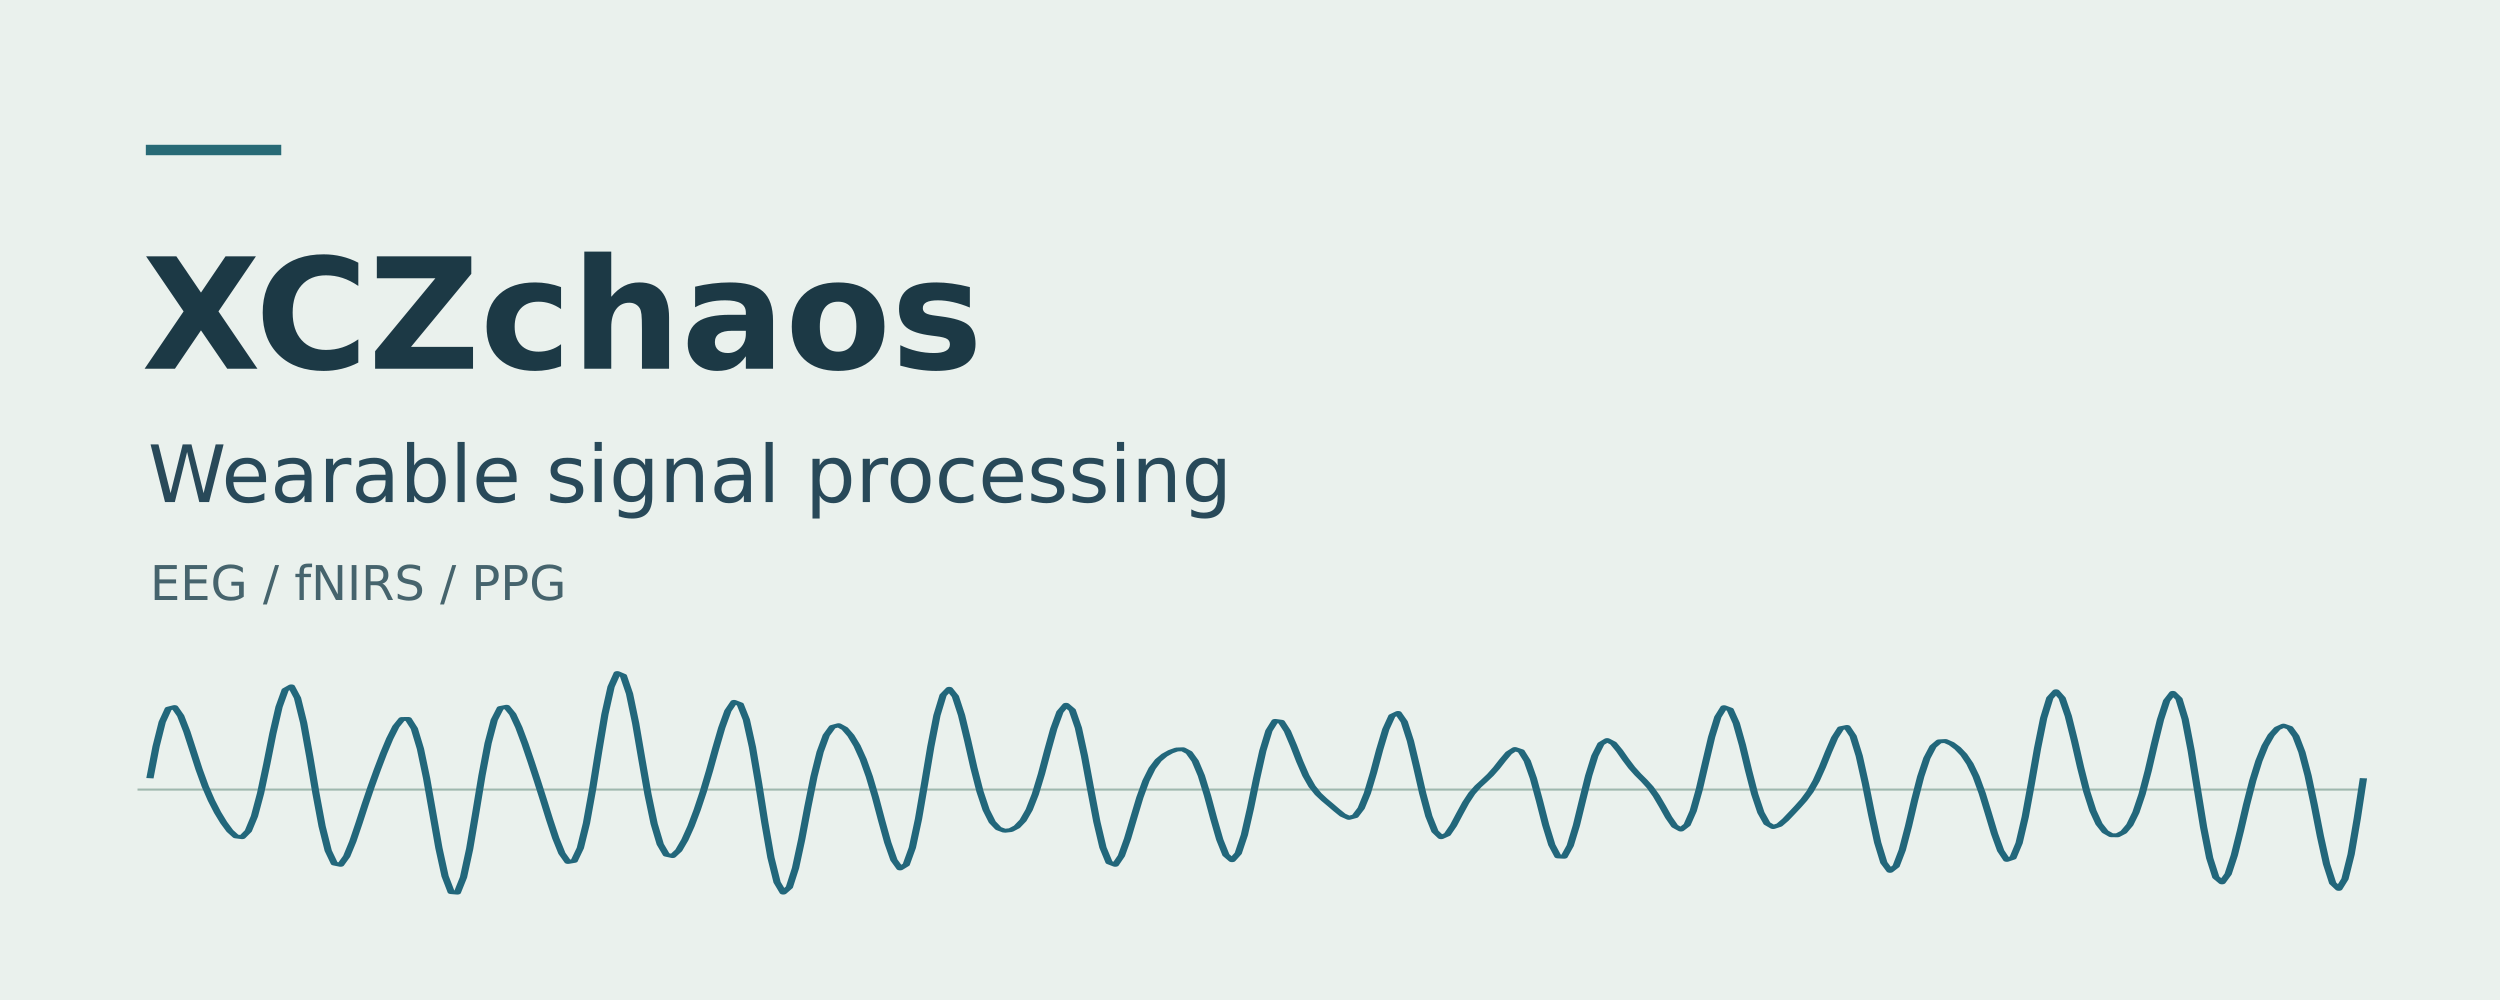
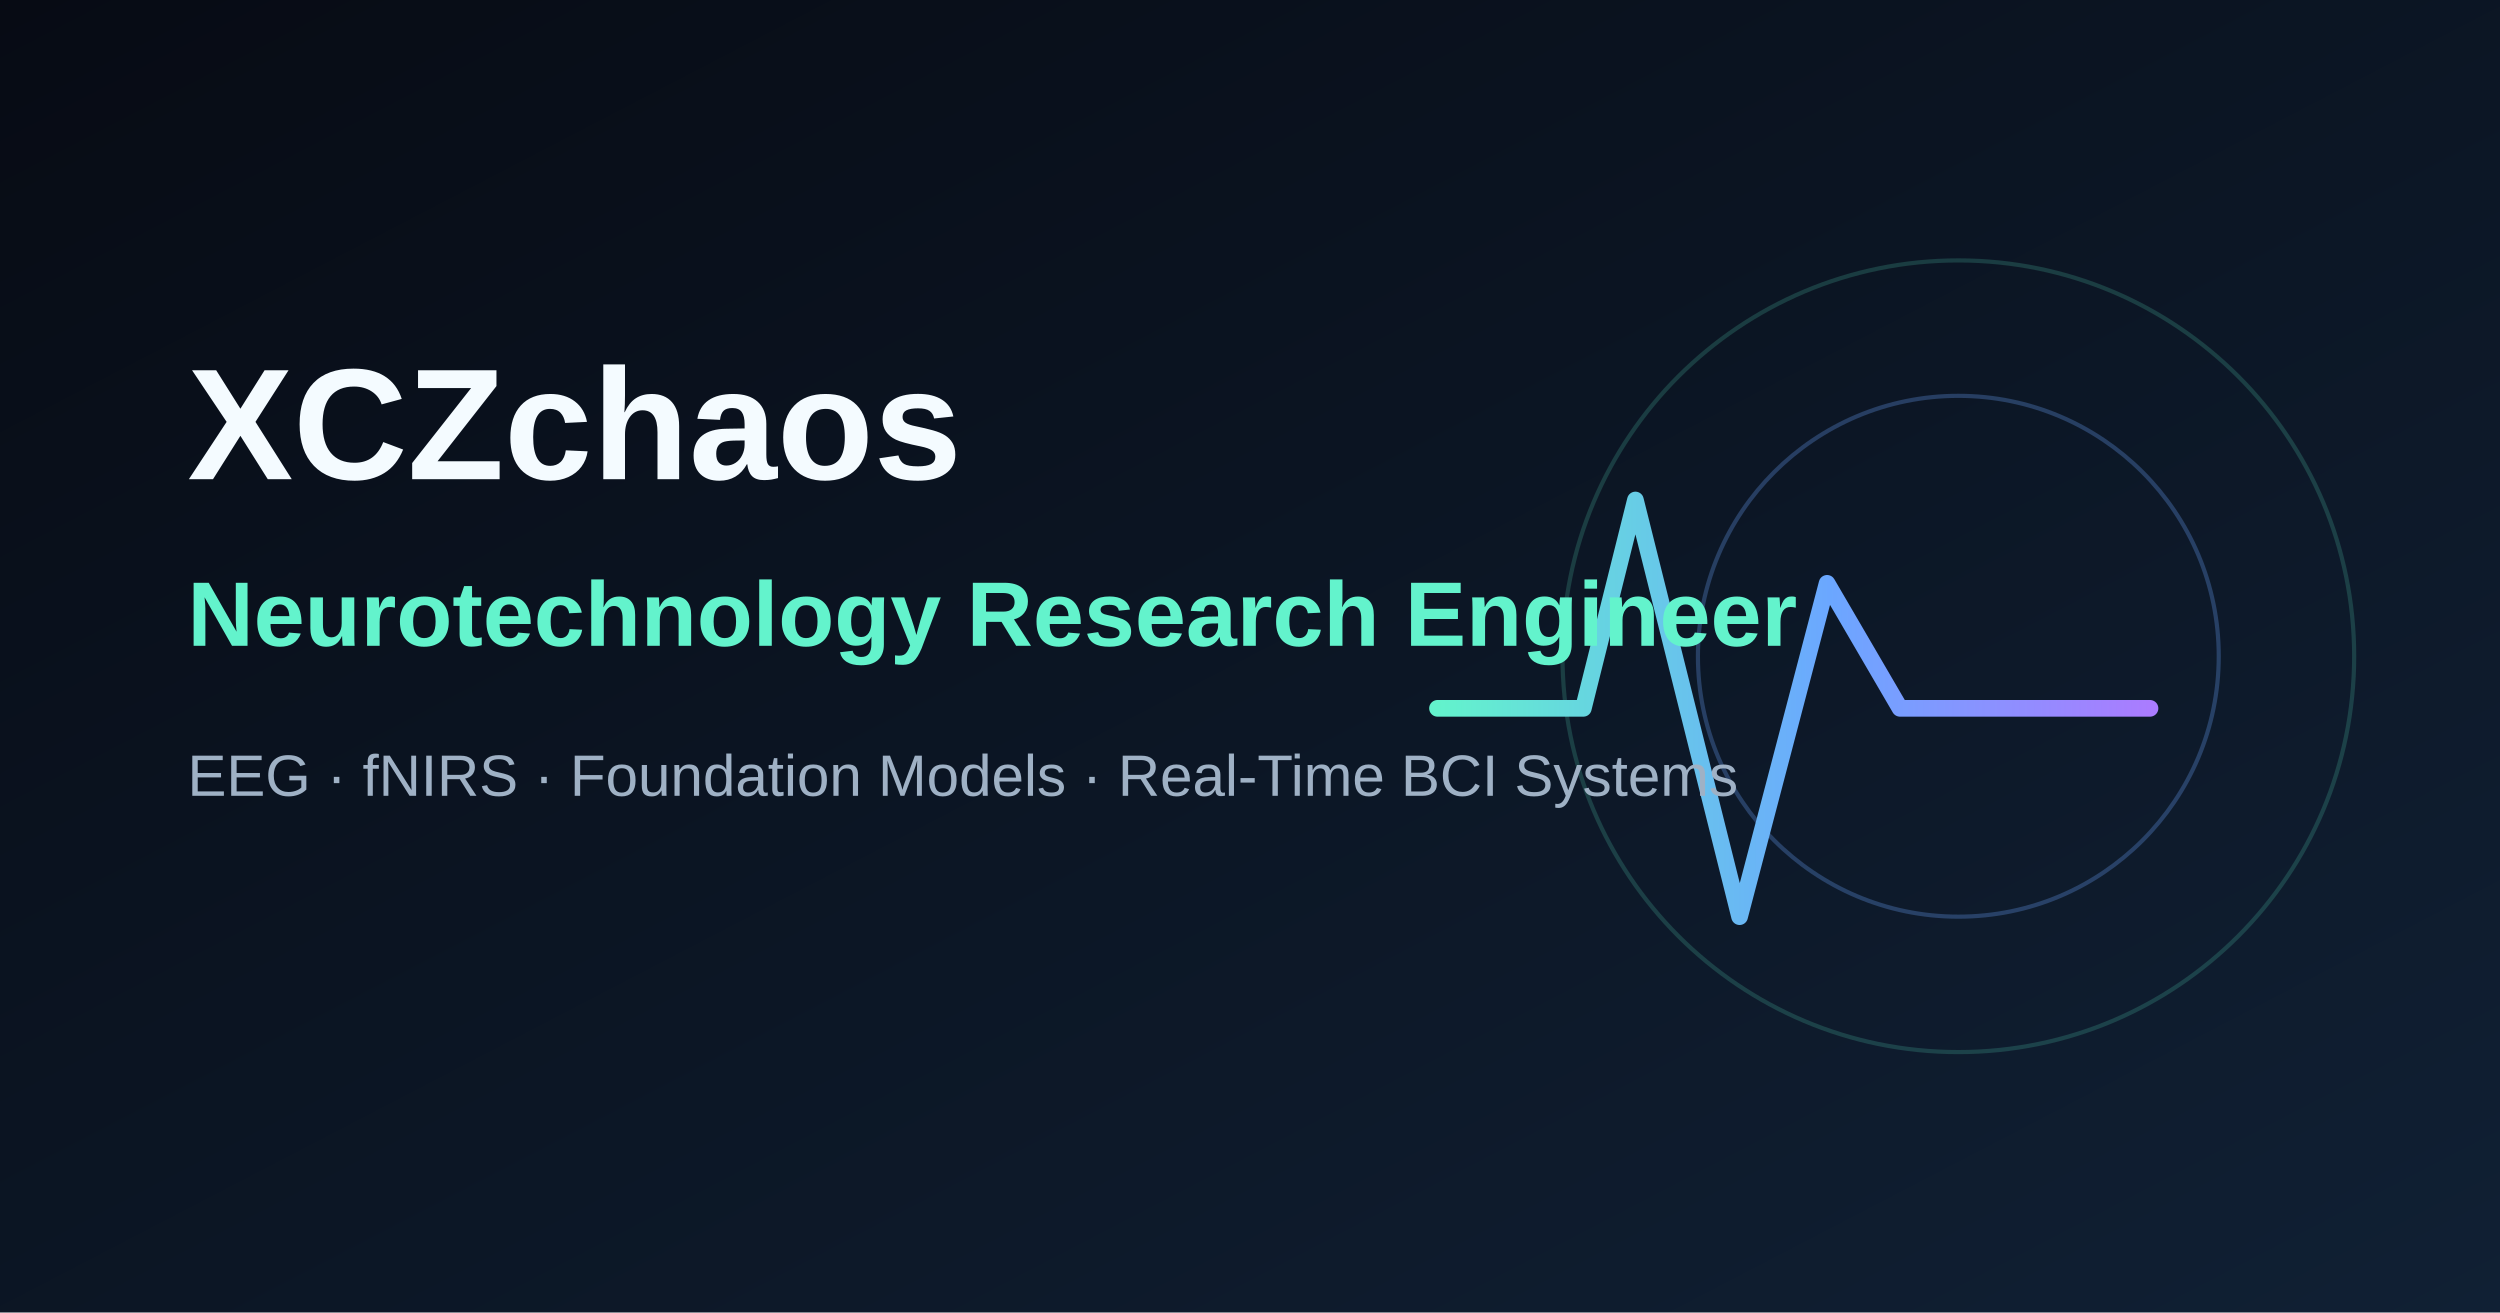
- <svg xmlns="http://www.w3.org/2000/svg" viewBox="0 0 1200 480" role="img" aria-label="XCZchaos · Wearable signal processing">
-   <rect width="1200" height="480" fill="#eaf1ed" />
-   <path d="M70 72h65" stroke="#286a76" stroke-width="5" />
-   <text x="68" y="177" font-family="DejaVu Sans,Arial,sans-serif" font-size="74" font-weight="bold" fill="#1c3945">XCZchaos</text>
-   <text x="71" y="241" font-family="DejaVu Sans,Arial,sans-serif" font-size="38" fill="#284959">Wearable signal processing</text>
-   <text x="72" y="288" font-family="DejaVu Sans,Arial,sans-serif" font-size="23" fill="#46646d">EEG / fNIRS / PPG</text>
-   <path d="M66 379h1068" stroke="#9fb8ae" stroke-width="1" />
-   <path transform="translate(44 298) scale(2.33 1.25)" d="M12.00,60.44 L13.27,48.22 L14.53,38.87 L15.80,33.72 L17.07,33.12 L18.33,36.47 L19.60,42.52 L20.87,49.81 L22.13,57.07 L23.40,63.55 L24.67,68.99 L25.93,73.56 L27.20,77.45 L28.47,80.66 L29.73,82.78 L31.00,83.08 L32.27,80.69 L33.53,75.05 L34.80,66.20 L36.07,55.05 L37.33,43.28 L38.60,33.05 L39.87,26.50 L41.13,25.17 L42.40,29.62 L43.67,39.19 L44.93,52.18 L46.20,66.22 L47.47,78.90 L48.73,88.25 L50.00,93.21 L51.27,93.69 L52.53,90.44 L53.80,84.70 L55.07,77.73 L56.33,70.52 L57.60,63.58 L58.87,57.06 L60.13,50.91 L61.40,45.27 L62.67,40.58 L63.93,37.70 L65.20,37.67 L66.47,41.38 L67.73,49.15 L69.00,60.46 L70.27,73.88 L71.53,87.22 L72.80,98.03 L74.07,104.18 L75.33,104.37 L76.60,98.47 L77.87,87.58 L79.13,73.74 L80.40,59.44 L81.67,46.99 L82.93,38.08 L84.20,33.47 L85.47,33.00 L86.73,35.85 L88.00,40.93 L89.27,47.24 L90.53,54.14 L91.80,61.35 L93.07,68.78 L94.33,76.30 L95.60,83.43 L96.87,89.27 L98.13,92.59 L99.40,92.19 L100.67,87.23 L101.93,77.72 L103.20,64.62 L104.47,49.85 L105.73,35.91 L107.00,25.33 L108.27,20.06 L109.53,21.06 L110.80,27.98 L112.07,39.37 L113.33,53.03 L114.60,66.56 L115.87,77.91 L117.13,85.79 L118.40,89.82 L119.67,90.34 L120.93,88.16 L122.20,84.12 L123.47,78.86 L124.73,72.66 L126.00,65.56 L127.27,57.62 L128.53,49.19 L129.80,41.08 L131.07,34.56 L132.33,31.12 L133.60,32.03 L134.87,37.95 L136.13,48.55 L137.40,62.45 L138.67,77.43 L139.93,90.88 L141.20,100.40 L142.47,104.36 L143.73,102.29 L145.00,94.92 L146.27,83.94 L147.53,71.53 L148.80,59.80 L150.07,50.34 L151.33,43.97 L152.60,40.72 L153.87,40.08 L155.13,41.37 L156.40,44.08 L157.67,47.98 L158.93,53.16 L160.20,59.78 L161.47,67.78 L162.73,76.61 L164.00,85.14 L165.27,91.84 L166.53,95.08 L167.80,93.63 L169.07,87.10 L170.33,76.14 L171.60,62.42 L172.87,48.31 L174.13,36.32 L175.40,28.54 L176.67,26.10 L177.93,29.02 L179.20,36.24 L180.47,46.00 L181.73,56.32 L183.00,65.54 L184.27,72.61 L185.53,77.26 L186.80,79.74 L188.07,80.62 L189.33,80.36 L190.60,79.11 L191.87,76.65 L193.13,72.57 L194.40,66.56 L195.67,58.76 L196.93,49.92 L198.20,41.43 L199.47,34.99 L200.73,32.24 L202.00,34.25 L203.27,41.11 L204.53,51.87 L205.80,64.65 L207.07,77.13 L208.33,87.04 L209.60,92.77 L210.87,93.69 L212.13,90.23 L213.40,83.67 L214.67,75.68 L215.93,67.87 L217.20,61.38 L218.47,56.65 L219.73,53.55 L221.00,51.57 L222.27,50.25 L223.53,49.41 L224.80,49.32 L226.07,50.58 L227.33,53.84 L228.60,59.44 L229.87,67.11 L231.13,75.83 L232.40,84.03 L233.67,89.91 L234.93,91.92 L236.20,89.29 L237.47,82.21 L238.73,71.94 L240.00,60.44 L241.27,49.89 L242.53,42.19 L243.80,38.43 L245.07,38.75 L246.33,42.37 L247.60,47.95 L248.87,54.01 L250.13,59.40 L251.40,63.55 L252.67,66.49 L253.93,68.69 L255.20,70.67 L256.47,72.70 L257.73,74.59 L259.00,75.66 L260.27,75.03 L261.53,71.96 L262.80,66.20 L264.07,58.30 L265.33,49.53 L266.60,41.66 L267.87,36.49 L269.13,35.37 L270.40,38.77 L271.67,46.11 L272.93,55.92 L274.20,66.22 L275.47,75.02 L276.73,80.85 L278.00,83.09 L279.27,82.02 L280.53,78.61 L281.80,74.15 L283.07,69.81 L284.33,66.25 L285.60,63.58 L286.87,61.42 L288.13,59.19 L289.40,56.53 L290.67,53.51 L291.93,50.74 L293.20,49.23 L294.47,50.02 L295.73,53.78 L297.00,60.46 L298.27,69.19 L299.53,78.35 L300.80,86.03 L302.07,90.47 L303.33,90.59 L304.60,86.31 L305.87,78.52 L307.13,68.91 L308.40,59.44 L309.67,51.84 L310.93,47.22 L312.20,45.79 L313.47,47.02 L314.73,49.87 L316.00,53.25 L317.27,56.38 L318.53,59.00 L319.80,61.35 L321.07,63.95 L322.33,67.23 L323.60,71.25 L324.87,75.46 L326.13,78.84 L327.40,80.15 L328.67,78.34 L329.93,73.01 L331.20,64.62 L332.47,54.50 L333.73,44.59 L335.00,36.94 L336.27,33.17 L337.53,34.05 L338.80,39.31 L340.07,47.70 L341.33,57.42 L342.60,66.56 L343.87,73.61 L345.13,77.81 L346.40,79.19 L347.67,78.41 L348.93,76.39 L350.20,73.91 L351.47,71.39 L352.73,68.75 L354.00,65.56 L355.27,61.41 L356.53,56.19 L357.80,50.33 L359.07,44.89 L360.33,41.24 L361.60,40.75 L362.87,44.28 L364.13,51.85 L365.40,62.45 L366.67,74.29 L367.93,85.13 L369.20,92.85 L370.47,96.01 L371.73,94.19 L373.00,88.01 L374.27,78.97 L375.53,68.97 L376.80,59.80 L378.07,52.73 L379.33,48.28 L380.60,46.29 L381.87,46.15 L383.13,47.18 L384.40,48.94 L385.67,51.41 L386.93,54.89 L388.20,59.78 L389.47,66.24 L390.73,73.90 L392.00,81.75 L393.27,88.26 L394.53,91.79 L395.80,90.99 L397.07,85.33 L398.33,75.30 L399.60,62.42 L400.87,48.95 L402.13,37.33 L403.40,29.63 L404.67,27.05 L405.93,29.68 L407.20,36.56 L408.47,46.04 L409.73,56.24 L411.00,65.54 L412.27,72.90 L413.53,77.99 L414.80,80.98 L416.07,82.33 L417.33,82.36 L418.60,81.13 L419.87,78.34 L421.13,73.57 L422.40,66.56 L423.67,57.56 L424.93,47.49 L426.20,37.89 L427.47,30.69 L428.73,27.66 L430.00,29.97 L431.27,37.75 L432.53,49.99 L433.80,64.65 L435.07,79.20 L436.33,91.10 L437.60,98.47 L438.87,100.44 L440.13,97.24 L441.40,90.05 L442.67,80.58 L443.93,70.57 L445.20,61.38 L446.47,53.79 L447.73,48.01 L449.00,43.91 L450.27,41.30 L451.53,40.24 L452.80,41.06 L454.07,44.31 L455.33,50.43 L456.60,59.44 L457.87,70.66 L459.13,82.64 L460.40,93.38 L461.67,100.73 L462.93,102.93 L464.20,99.12 L465.47,89.63 L466.73,75.95 L468.00,60.44" fill="none" stroke="#22677b" stroke-width="1.5" stroke-linejoin="round" />
+ <svg xmlns="http://www.w3.org/2000/svg" viewBox="0 0 1200 630">
+   <defs>
+     <linearGradient id="b" x1="0" y1="0" x2="1" y2="1">
+       <stop stop-color="#070b14" />
+       <stop offset="1" stop-color="#102034" />
+     </linearGradient>
+     <linearGradient id="g">
+       <stop stop-color="#63f3cc" />
+       <stop offset=".55" stop-color="#6ba7ff" />
+       <stop offset="1" stop-color="#aa7cff" />
+     </linearGradient>
+   </defs>
+   <rect width="1200" height="630" fill="url(#b)" />
+   <circle cx="940" cy="315" r="190" fill="none" stroke="#63f3cc" stroke-opacity=".18" stroke-width="2" />
+   <circle cx="940" cy="315" r="125" fill="none" stroke="#6ba7ff" stroke-opacity=".28" stroke-width="2" />
+   <path d="M690 340h70l25-100 50 200 42-160 35 60h120" fill="none" stroke="url(#g)" stroke-width="8" stroke-linecap="round" stroke-linejoin="round" />
+   <text x="90" y="230" fill="#f4fbff" font-family="Arial" font-size="76" font-weight="700">XCZchaos</text>
+   <text x="90" y="310" fill="#63f3cc" font-family="Arial" font-size="44" font-weight="600">Neurotechnology Research Engineer</text>
+   <text x="90" y="382" fill="#9fb1c5" font-family="Arial" font-size="28">EEG · fNIRS · Foundation Models · Real-Time BCI Systems</text>
</svg>
